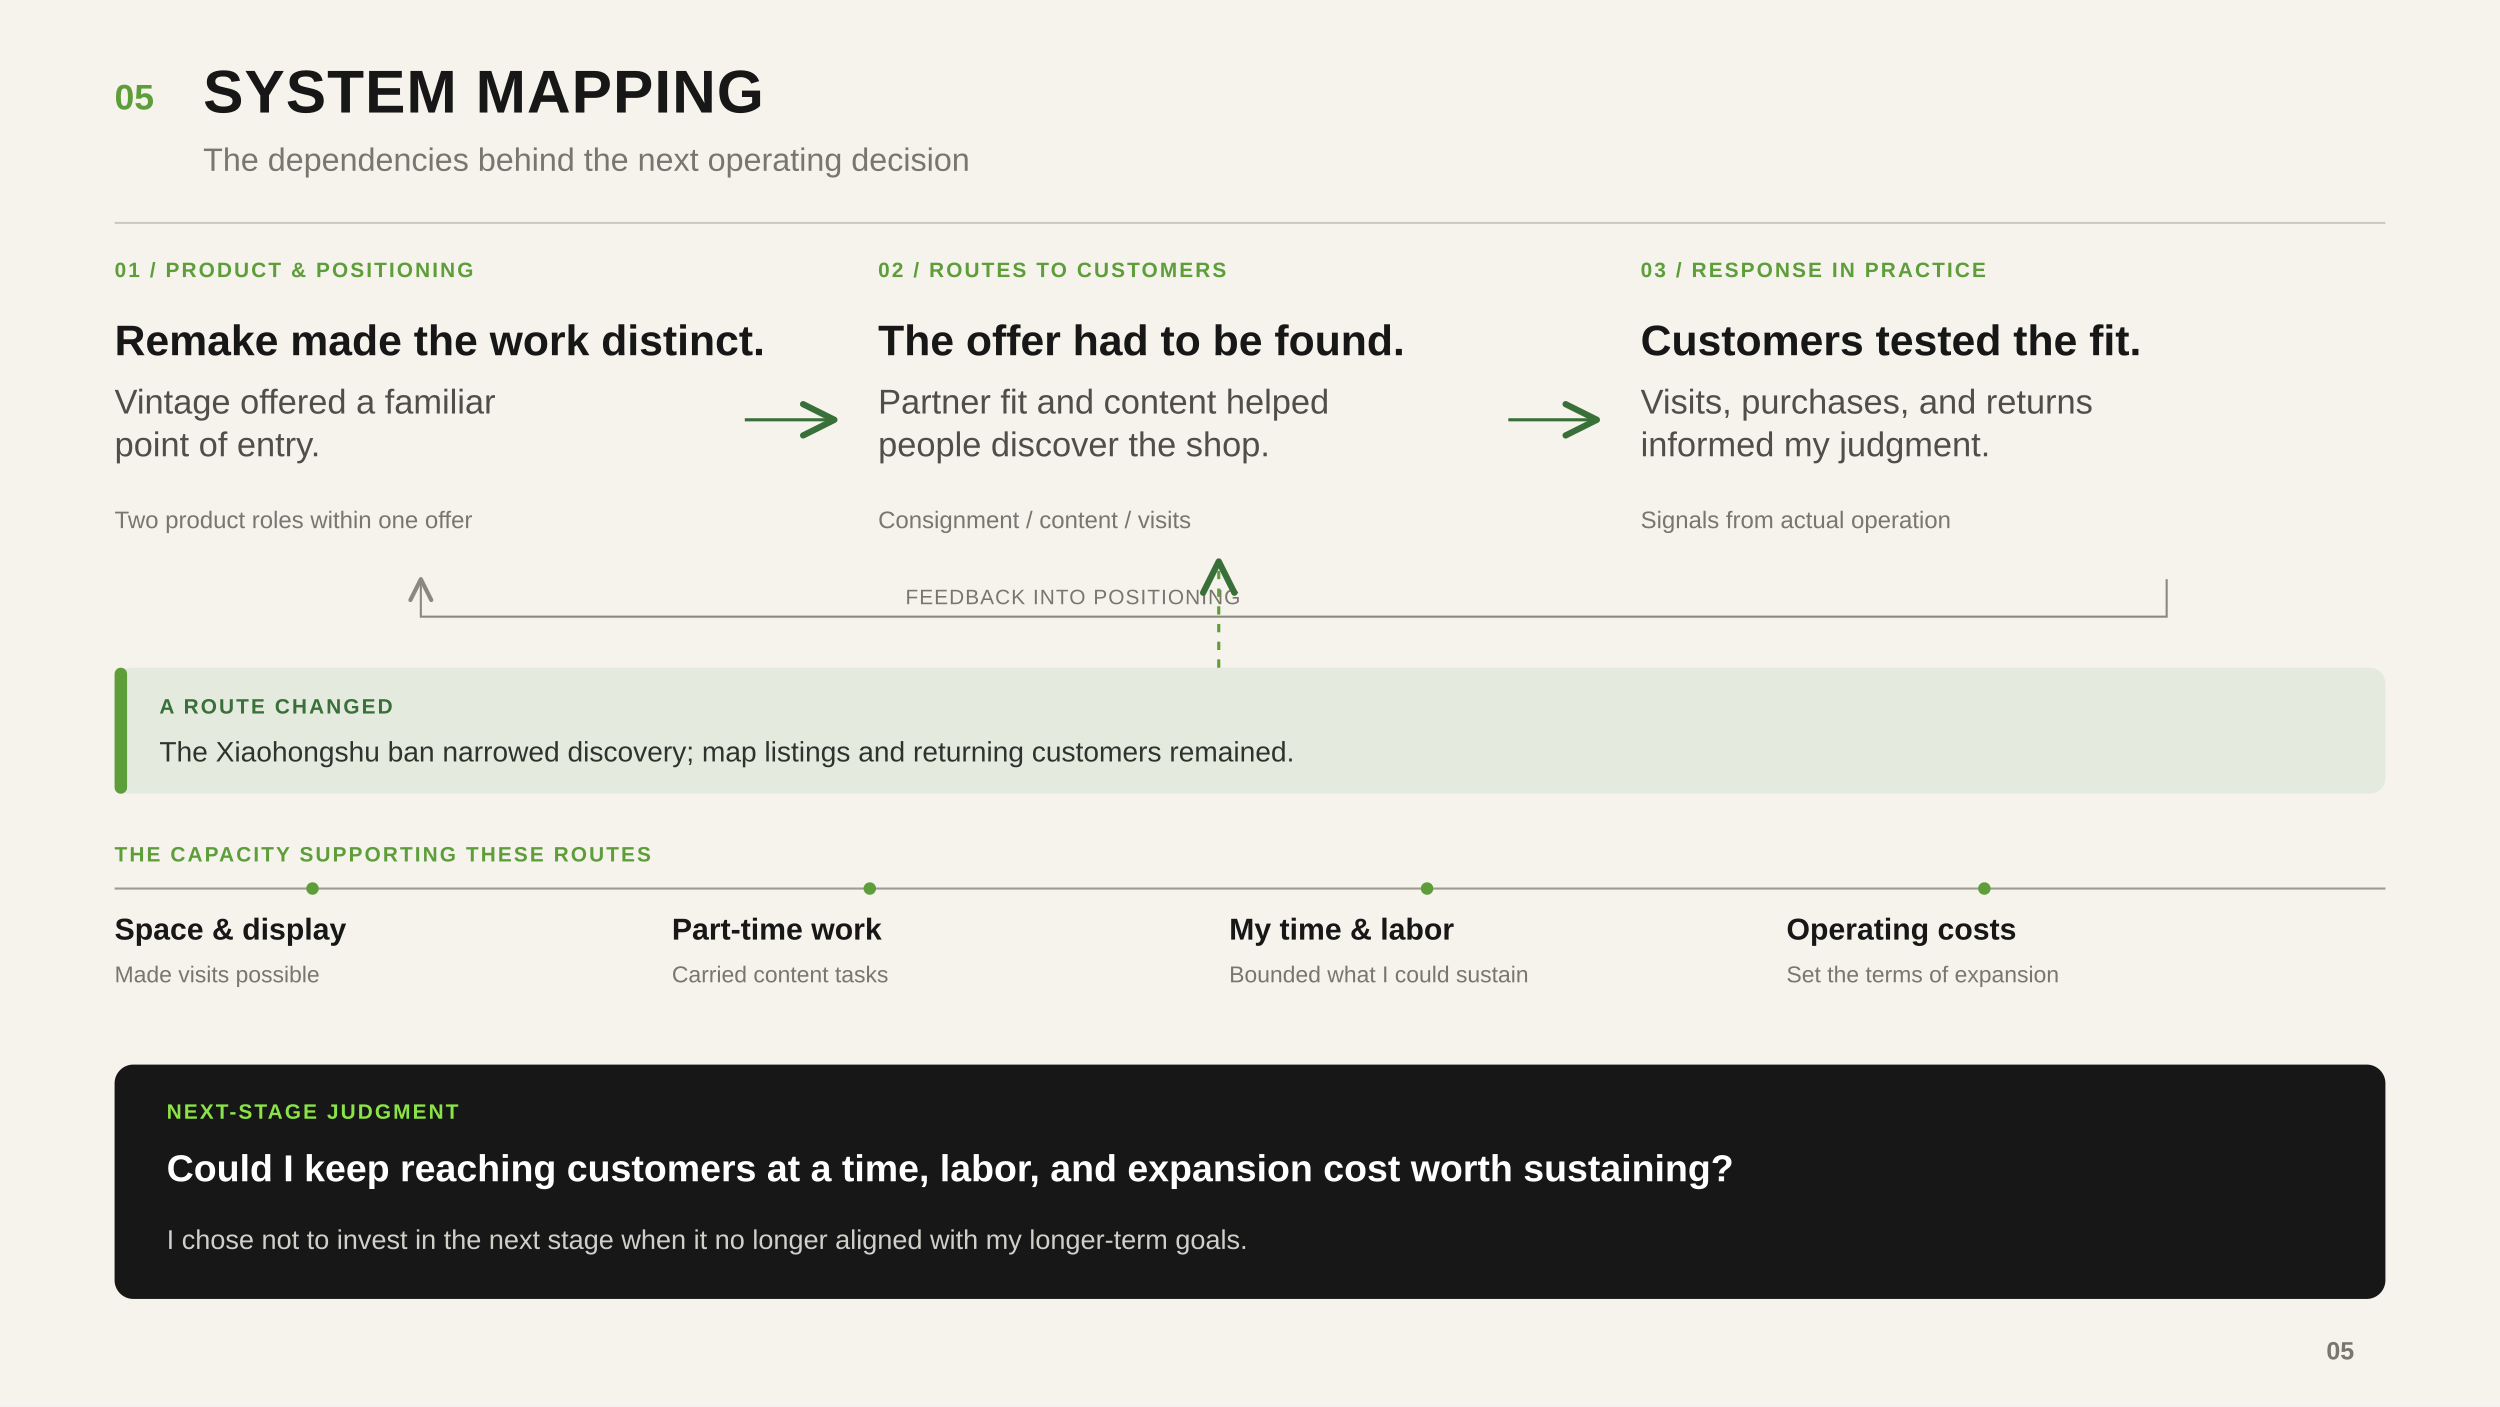
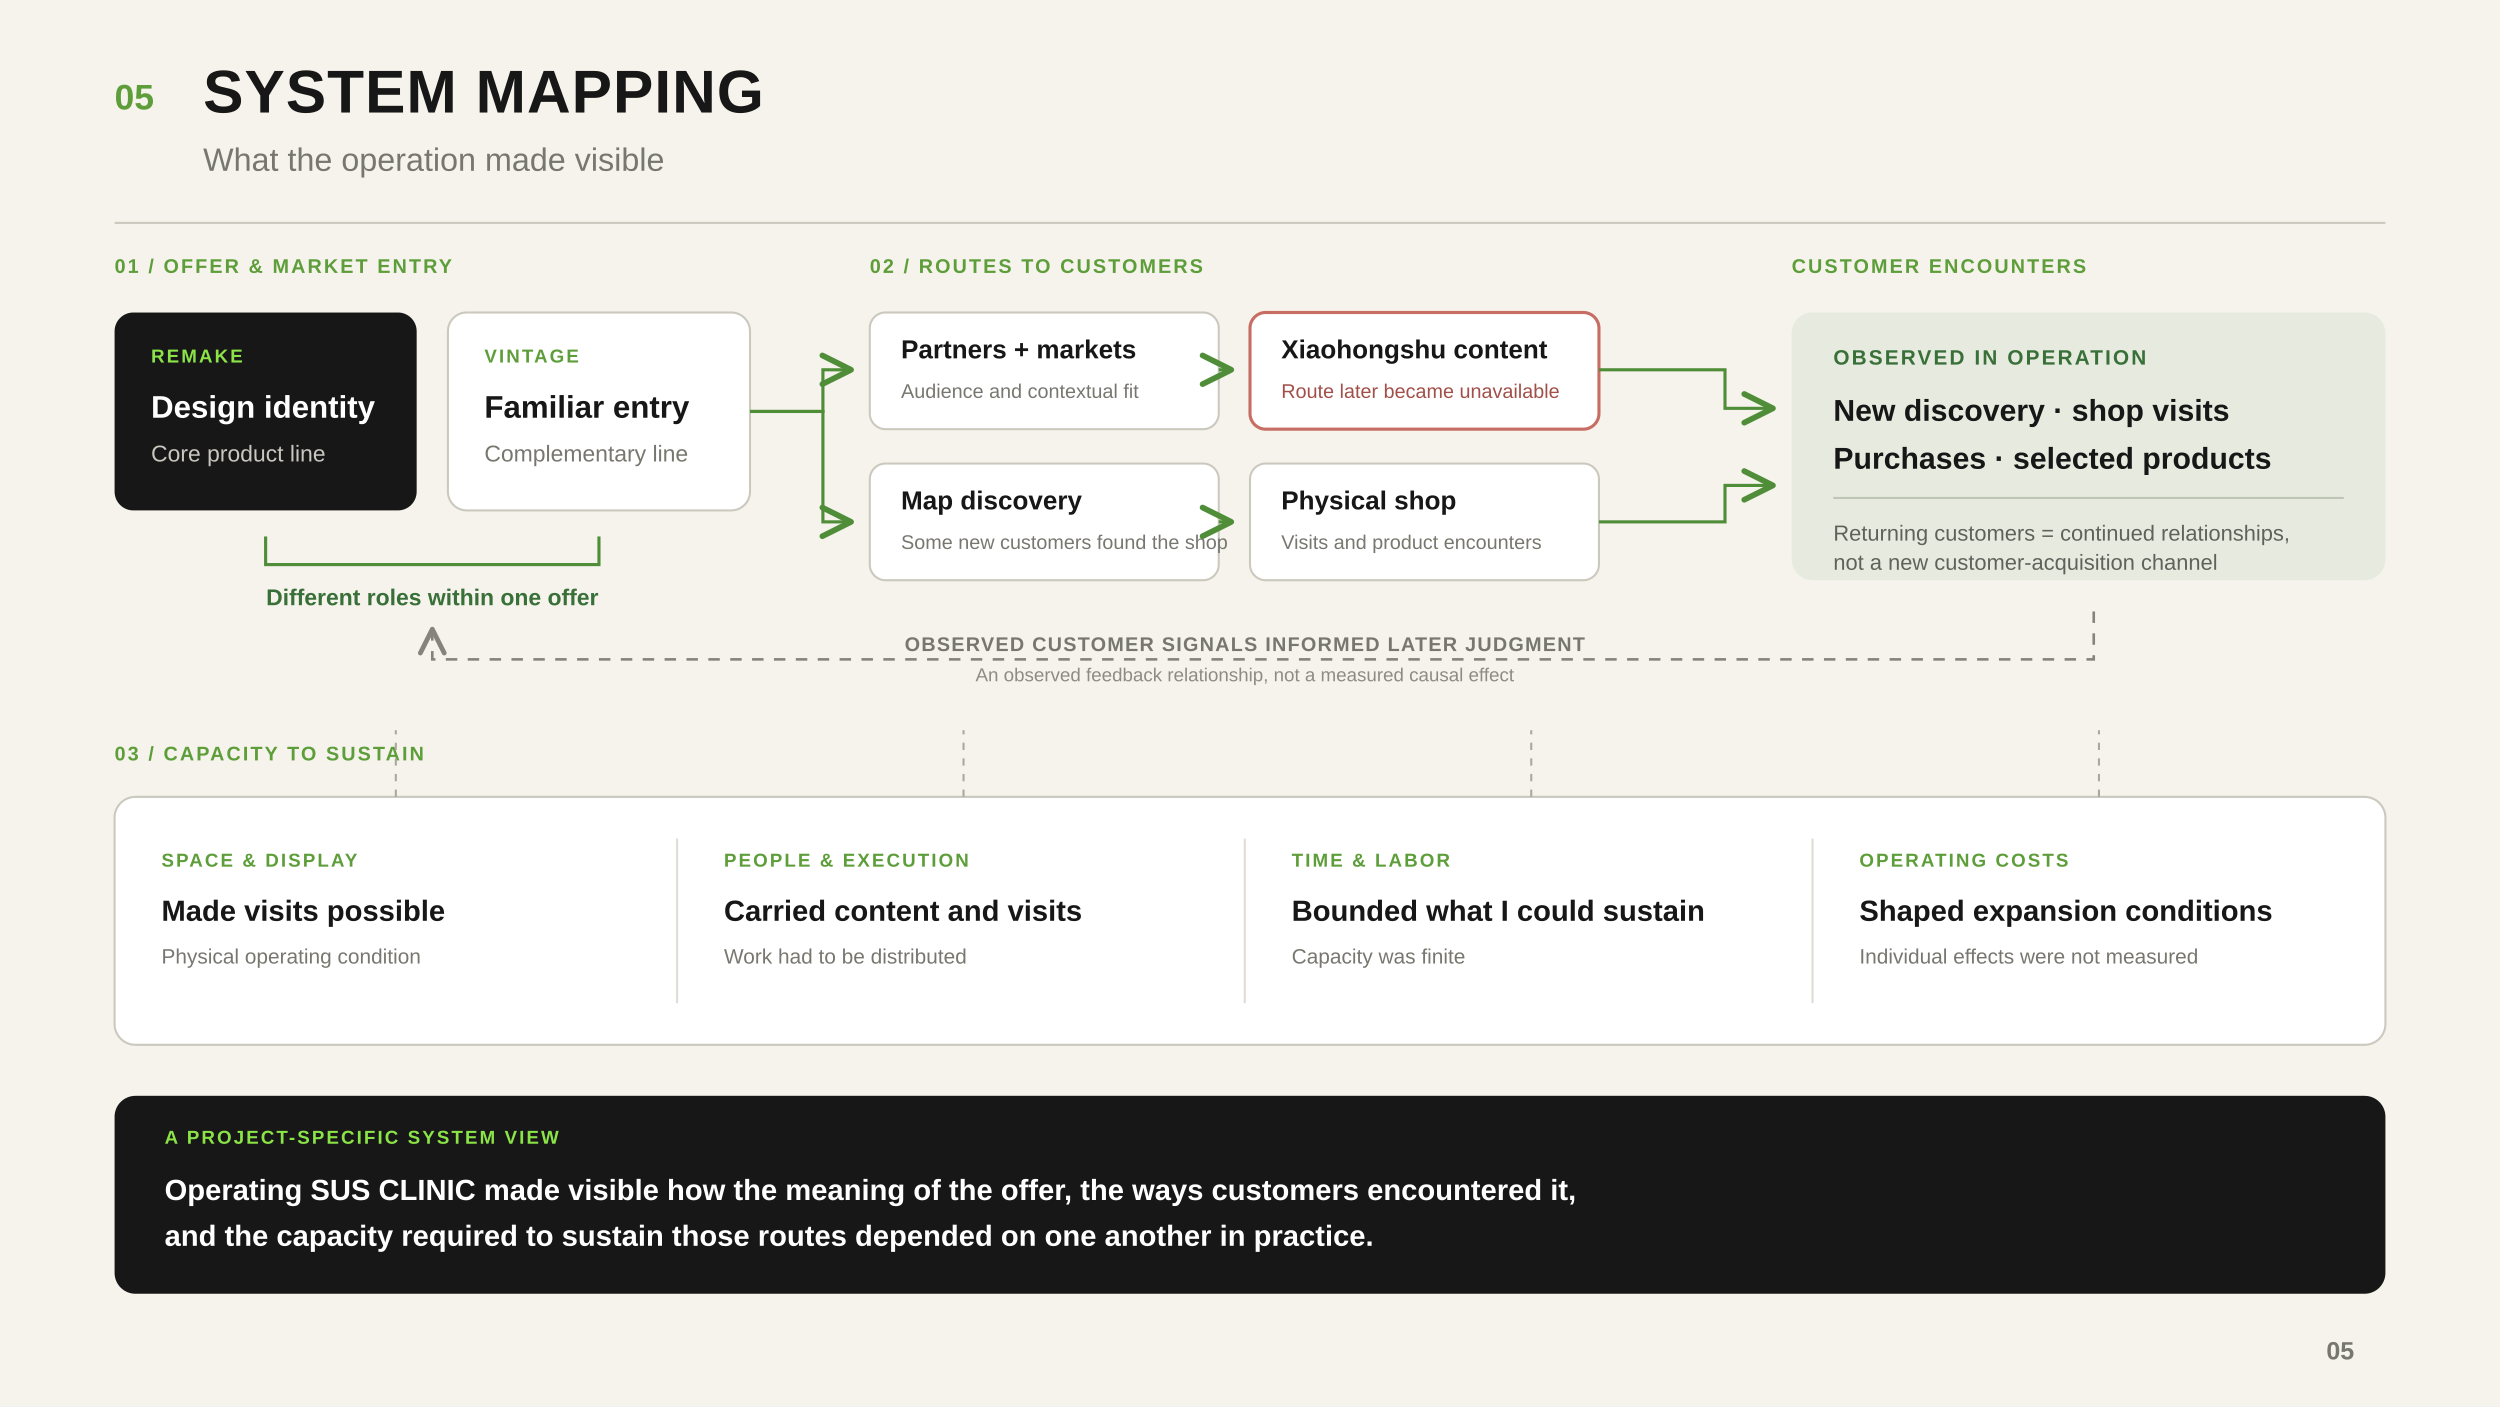
<svg xmlns="http://www.w3.org/2000/svg" viewBox="0 0 2400 1350" role="img" aria-labelledby="title desc">
  <defs>
-     <marker id="arrow" viewBox="0 0 12 12" refX="11" refY="6" markerWidth="12" markerHeight="12" orient="auto">
-       <path d="M1 1 11 6 1 11" fill="none" stroke="#397039" stroke-width="2" stroke-linecap="round" stroke-linejoin="round" />
+     <marker id="solidArrow" viewBox="0 0 12 12" refX="11" refY="6" markerWidth="11" markerHeight="11" orient="auto">
+       <path d="M1 1 11 6 1 11" fill="none" stroke="#4f8d38" stroke-width="2" stroke-linecap="round" stroke-linejoin="round" />
    </marker>
-     <marker id="grey-arrow" viewBox="0 0 12 12" refX="11" refY="6" markerWidth="12" markerHeight="12" orient="auto">
-       <path d="M1 1 11 6 1 11" fill="none" stroke="#898980" stroke-width="2" stroke-linecap="round" stroke-linejoin="round" />
+     <marker id="dashArrow" viewBox="0 0 12 12" refX="11" refY="6" markerWidth="11" markerHeight="11" orient="auto">
+       <path d="M1 1 11 6 1 11" fill="none" stroke="#85837b" stroke-width="2" stroke-linecap="round" stroke-linejoin="round" />
    </marker>
  </defs>
  <rect width="2400" height="1350" fill="#f5f3eb" />
  <g font-family="Arial,Helvetica,sans-serif">
    <text x="110" y="105" font-size="34" font-weight="700" fill="#5e9e3a">05</text>
    <text x="195" y="108" font-size="58" font-weight="700" fill="#171717" letter-spacing="1">SYSTEM MAPPING</text>
-     <text x="195" y="164" font-size="31" fill="#77766f">The dependencies behind the next operating decision</text>
+     <text x="195" y="164" font-size="31" fill="#77766f">What the operation made visible</text>
    <line x1="110" y1="214" x2="2290" y2="214" stroke="#cbc8be" stroke-width="2" />
-     <text x="110" y="266" font-size="20" font-weight="700" fill="#5e9e3a" letter-spacing="2">01 / PRODUCT &amp; POSITIONING</text>
-     <text x="843" y="266" font-size="20" font-weight="700" fill="#5e9e3a" letter-spacing="2">02 / ROUTES TO CUSTOMERS</text>
-     <text x="1575" y="266" font-size="20" font-weight="700" fill="#5e9e3a" letter-spacing="2">03 / RESPONSE IN PRACTICE</text>
-     <text x="110" y="341" font-size="41" font-weight="700" fill="#171717">Remake made the work distinct.</text>
-     <text x="110" y="397" font-size="33" fill="#4f4e49">Vintage offered a familiar</text>
-     <text x="110" y="438" font-size="33" fill="#4f4e49">point of entry.</text>
-     <text x="110" y="507" font-size="23" fill="#77766f">Two product roles within one offer</text>
-     <text x="843" y="341" font-size="41" font-weight="700" fill="#171717">The offer had to be found.</text>
-     <text x="843" y="397" font-size="33" fill="#4f4e49">Partner fit and content helped</text>
-     <text x="843" y="438" font-size="33" fill="#4f4e49">people discover the shop.</text>
-     <text x="843" y="507" font-size="23" fill="#77766f">Consignment / content / visits</text>
-     <text x="1575" y="341" font-size="41" font-weight="700" fill="#171717">Customers tested the fit.</text>
-     <text x="1575" y="397" font-size="33" fill="#4f4e49">Visits, purchases, and returns</text>
-     <text x="1575" y="438" font-size="33" fill="#4f4e49">informed my judgment.</text>
-     <text x="1575" y="507" font-size="23" fill="#77766f">Signals from actual operation</text>
-     <path d="M715 403 H801" stroke="#397039" stroke-width="3" fill="none" marker-end="url(#arrow)" />
-     <path d="M1448 403 H1533" stroke="#397039" stroke-width="3" fill="none" marker-end="url(#arrow)" />
-     <path d="M2080 556 V592 H404 V556" stroke="#898980" stroke-width="2" fill="none" marker-end="url(#grey-arrow)" />
-     <text x="1030" y="580" text-anchor="middle" font-size="20" fill="#77766f" letter-spacing="1">FEEDBACK INTO POSITIONING</text>
-     <rect x="110" y="641" width="2180" height="121" rx="15" fill="#e5eadf" />
-     <rect x="110" y="641" width="12" height="121" rx="6" fill="#5e9e3a" />
-     <text x="153" y="685" font-size="20" font-weight="700" fill="#397039" letter-spacing="2">A ROUTE CHANGED</text>
-     <text x="153" y="731" font-size="27" fill="#30332d">The Xiaohongshu ban narrowed discovery; map listings and returning customers remained.</text>
-     <path d="M1170 641 V539" stroke="#5e9e3a" stroke-width="3" stroke-dasharray="8 9" fill="none" marker-end="url(#arrow)" />
-     <text x="110" y="827" font-size="20" font-weight="700" fill="#5e9e3a" letter-spacing="2">THE CAPACITY SUPPORTING THESE ROUTES</text>
-     <line x1="110" y1="853" x2="2290" y2="853" stroke="#9e9c91" stroke-width="2" />
-     <circle cx="300" cy="853" r="6" fill="#5e9e3a" />
-     <circle cx="835" cy="853" r="6" fill="#5e9e3a" />
-     <circle cx="1370" cy="853" r="6" fill="#5e9e3a" />
-     <circle cx="1905" cy="853" r="6" fill="#5e9e3a" />
-     <text x="110" y="902" font-size="29" font-weight="700" fill="#171717">Space &amp; display</text>
-     <text x="645" y="902" font-size="29" font-weight="700" fill="#171717">Part-time work</text>
-     <text x="1180" y="902" font-size="29" font-weight="700" fill="#171717">My time &amp; labor</text>
-     <text x="1715" y="902" font-size="29" font-weight="700" fill="#171717">Operating costs</text>
-     <text x="110" y="943" font-size="22" fill="#77766f">Made visits possible</text>
-     <text x="645" y="943" font-size="22" fill="#77766f">Carried content tasks</text>
-     <text x="1180" y="943" font-size="22" fill="#77766f">Bounded what I could sustain</text>
-     <text x="1715" y="943" font-size="22" fill="#77766f">Set the terms of expansion</text>
-     <rect x="110" y="1022" width="2180" height="225" rx="18" fill="#171717" />
-     <text x="160" y="1074" font-size="20" font-weight="700" letter-spacing="2" fill="#8be447">NEXT-STAGE JUDGMENT</text>
-     <text x="160" y="1134" font-size="36" font-weight="700" fill="#fff">Could I keep reaching customers at a time, labor, and expansion cost worth sustaining?</text>
-     <text x="160" y="1199" font-size="26" fill="#d0d0cb">I chose not to invest in the next stage when it no longer aligned with my longer-term goals.</text>
+     <text x="110" y="262" font-size="19" font-weight="700" fill="#5e9e3a" letter-spacing="2">01 / OFFER &amp; MARKET ENTRY</text>
+     <text x="835" y="262" font-size="19" font-weight="700" fill="#5e9e3a" letter-spacing="2">02 / ROUTES TO CUSTOMERS</text>
+     <text x="1720" y="262" font-size="19" font-weight="700" fill="#5e9e3a" letter-spacing="2">CUSTOMER ENCOUNTERS</text>
+     <rect x="110" y="300" width="290" height="190" rx="18" fill="#171717" />
+     <text x="145" y="348" font-size="18" font-weight="700" fill="#8be447" letter-spacing="2">REMAKE</text>
+     <text x="145" y="401" font-size="30" font-weight="700" fill="#fff">Design identity</text>
+     <text x="145" y="443" font-size="22" fill="#c9c7bf">Core product line</text>
+     <rect x="430" y="300" width="290" height="190" rx="18" fill="#fff" stroke="#cbc8be" stroke-width="2" />
+     <text x="465" y="348" font-size="18" font-weight="700" fill="#5e9e3a" letter-spacing="2">VINTAGE</text>
+     <text x="465" y="401" font-size="30" font-weight="700" fill="#171717">Familiar entry</text>
+     <text x="465" y="443" font-size="22" fill="#77766f">Complementary line</text>
+     <path d="M255 515 V542 H575 V515" fill="none" stroke="#4f8d38" stroke-width="3" />
+     <text x="415" y="581" text-anchor="middle" font-size="22" font-weight="700" fill="#397039">Different roles within one offer</text>
+     <rect x="835" y="300" width="335" height="112" rx="15" fill="#fff" stroke="#cbc8be" stroke-width="2" />
+     <text x="865" y="344" font-size="25" font-weight="700" fill="#171717">Partners + markets</text>
+     <text x="865" y="382" font-size="19" fill="#77766f">Audience and contextual fit</text>
+     <rect x="1200" y="300" width="335" height="112" rx="15" fill="#fff" stroke="#c86d64" stroke-width="3" />
+     <text x="1230" y="344" font-size="25" font-weight="700" fill="#171717">Xiaohongshu content</text>
+     <text x="1230" y="382" font-size="19" fill="#a14f48">Route later became unavailable</text>
+     <rect x="835" y="445" width="335" height="112" rx="15" fill="#fff" stroke="#cbc8be" stroke-width="2" />
+     <text x="865" y="489" font-size="25" font-weight="700" fill="#171717">Map discovery</text>
+     <text x="865" y="527" font-size="19" fill="#77766f">Some new customers found the shop</text>
+     <rect x="1200" y="445" width="335" height="112" rx="15" fill="#fff" stroke="#cbc8be" stroke-width="2" />
+     <text x="1230" y="489" font-size="25" font-weight="700" fill="#171717">Physical shop</text>
+     <text x="1230" y="527" font-size="19" fill="#77766f">Visits and product encounters</text>
+     <path d="M720 395 H790 V355 H817" fill="none" stroke="#4f8d38" stroke-width="3" marker-end="url(#solidArrow)" />
+     <path d="M720 395 H790 V501 H817" fill="none" stroke="#4f8d38" stroke-width="3" marker-end="url(#solidArrow)" />
+     <path d="M1170 355 H1182" stroke="#4f8d38" stroke-width="3" marker-end="url(#solidArrow)" />
+     <path d="M1170 501 H1182" stroke="#4f8d38" stroke-width="3" marker-end="url(#solidArrow)" />
+     <rect x="1720" y="300" width="570" height="257" rx="20" fill="#e7ebdf" />
+     <text x="1760" y="350" font-size="20" font-weight="700" fill="#397039" letter-spacing="2">OBSERVED IN OPERATION</text>
+     <text x="1760" y="404" font-size="29" font-weight="700" fill="#171717">New discovery · shop visits</text>
+     <text x="1760" y="450" font-size="29" font-weight="700" fill="#171717">Purchases · selected products</text>
+     <line x1="1760" y1="478" x2="2250" y2="478" stroke="#bdc5b4" stroke-width="2" />
+     <text x="1760" y="519" font-size="21" fill="#5f625b">Returning customers = continued relationships,</text>
+     <text x="1760" y="547" font-size="21" fill="#5f625b">not a new customer-acquisition channel</text>
+     <path d="M1535 355 H1656 V392 H1702" fill="none" stroke="#4f8d38" stroke-width="3" marker-end="url(#solidArrow)" />
+     <path d="M1535 501 H1656 V466 H1702" fill="none" stroke="#4f8d38" stroke-width="3" marker-end="url(#solidArrow)" />
+     <path d="M2010 587 V633 H415 V604" fill="none" stroke="#85837b" stroke-width="2.5" stroke-dasharray="11 10" marker-end="url(#dashArrow)" />
+     <text x="1195" y="625" text-anchor="middle" font-size="19" font-weight="700" fill="#77766f" letter-spacing="1.2">OBSERVED CUSTOMER SIGNALS INFORMED LATER JUDGMENT</text>
+     <text x="1195" y="654" text-anchor="middle" font-size="18" fill="#8d8b84">An observed feedback relationship, not a measured causal effect</text>
+     <text x="110" y="730" font-size="19" font-weight="700" fill="#5e9e3a" letter-spacing="2">03 / CAPACITY TO SUSTAIN</text>
+     <rect x="110" y="765" width="2180" height="238" rx="20" fill="#fff" stroke="#cbc8be" stroke-width="2" />
+     <line x1="650" y1="805" x2="650" y2="963" stroke="#dfdcd3" stroke-width="2" />
+     <line x1="1195" y1="805" x2="1195" y2="963" stroke="#dfdcd3" stroke-width="2" />
+     <line x1="1740" y1="805" x2="1740" y2="963" stroke="#dfdcd3" stroke-width="2" />
+     <text x="155" y="832" font-size="18" font-weight="700" fill="#5e9e3a" letter-spacing="2">SPACE &amp; DISPLAY</text>
+     <text x="155" y="884" font-size="28" font-weight="700" fill="#171717">Made visits possible</text>
+     <text x="155" y="925" font-size="20" fill="#77766f">Physical operating condition</text>
+     <text x="695" y="832" font-size="18" font-weight="700" fill="#5e9e3a" letter-spacing="2">PEOPLE &amp; EXECUTION</text>
+     <text x="695" y="884" font-size="28" font-weight="700" fill="#171717">Carried content and visits</text>
+     <text x="695" y="925" font-size="20" fill="#77766f">Work had to be distributed</text>
+     <text x="1240" y="832" font-size="18" font-weight="700" fill="#5e9e3a" letter-spacing="2">TIME &amp; LABOR</text>
+     <text x="1240" y="884" font-size="28" font-weight="700" fill="#171717">Bounded what I could sustain</text>
+     <text x="1240" y="925" font-size="20" fill="#77766f">Capacity was finite</text>
+     <text x="1785" y="832" font-size="18" font-weight="700" fill="#5e9e3a" letter-spacing="2">OPERATING COSTS</text>
+     <text x="1785" y="884" font-size="28" font-weight="700" fill="#171717">Shaped expansion conditions</text>
+     <text x="1785" y="925" font-size="20" fill="#77766f">Individual effects were not measured</text>
+     <path d="M380 765 V701" stroke="#aaa89f" stroke-width="2" stroke-dasharray="7 8" />
+     <path d="M925 765 V701" stroke="#aaa89f" stroke-width="2" stroke-dasharray="7 8" />
+     <path d="M1470 765 V701" stroke="#aaa89f" stroke-width="2" stroke-dasharray="7 8" />
+     <path d="M2015 765 V701" stroke="#aaa89f" stroke-width="2" stroke-dasharray="7 8" />
+     <rect x="110" y="1052" width="2180" height="190" rx="20" fill="#171717" />
+     <text x="158" y="1098" font-size="18" font-weight="700" fill="#8be447" letter-spacing="2">A PROJECT-SPECIFIC SYSTEM VIEW</text>
+     <text x="158" y="1152" font-size="28" font-weight="700" fill="#fff">Operating SUS CLINIC made visible how the meaning of the offer, the ways customers encountered it,</text>
+     <text x="158" y="1196" font-size="28" font-weight="700" fill="#fff">and the capacity required to sustain those routes depended on one another in practice.</text>
    <text x="2260" y="1305" font-size="24" font-weight="700" text-anchor="end" fill="#77766f">05</text>
  </g>
</svg>
